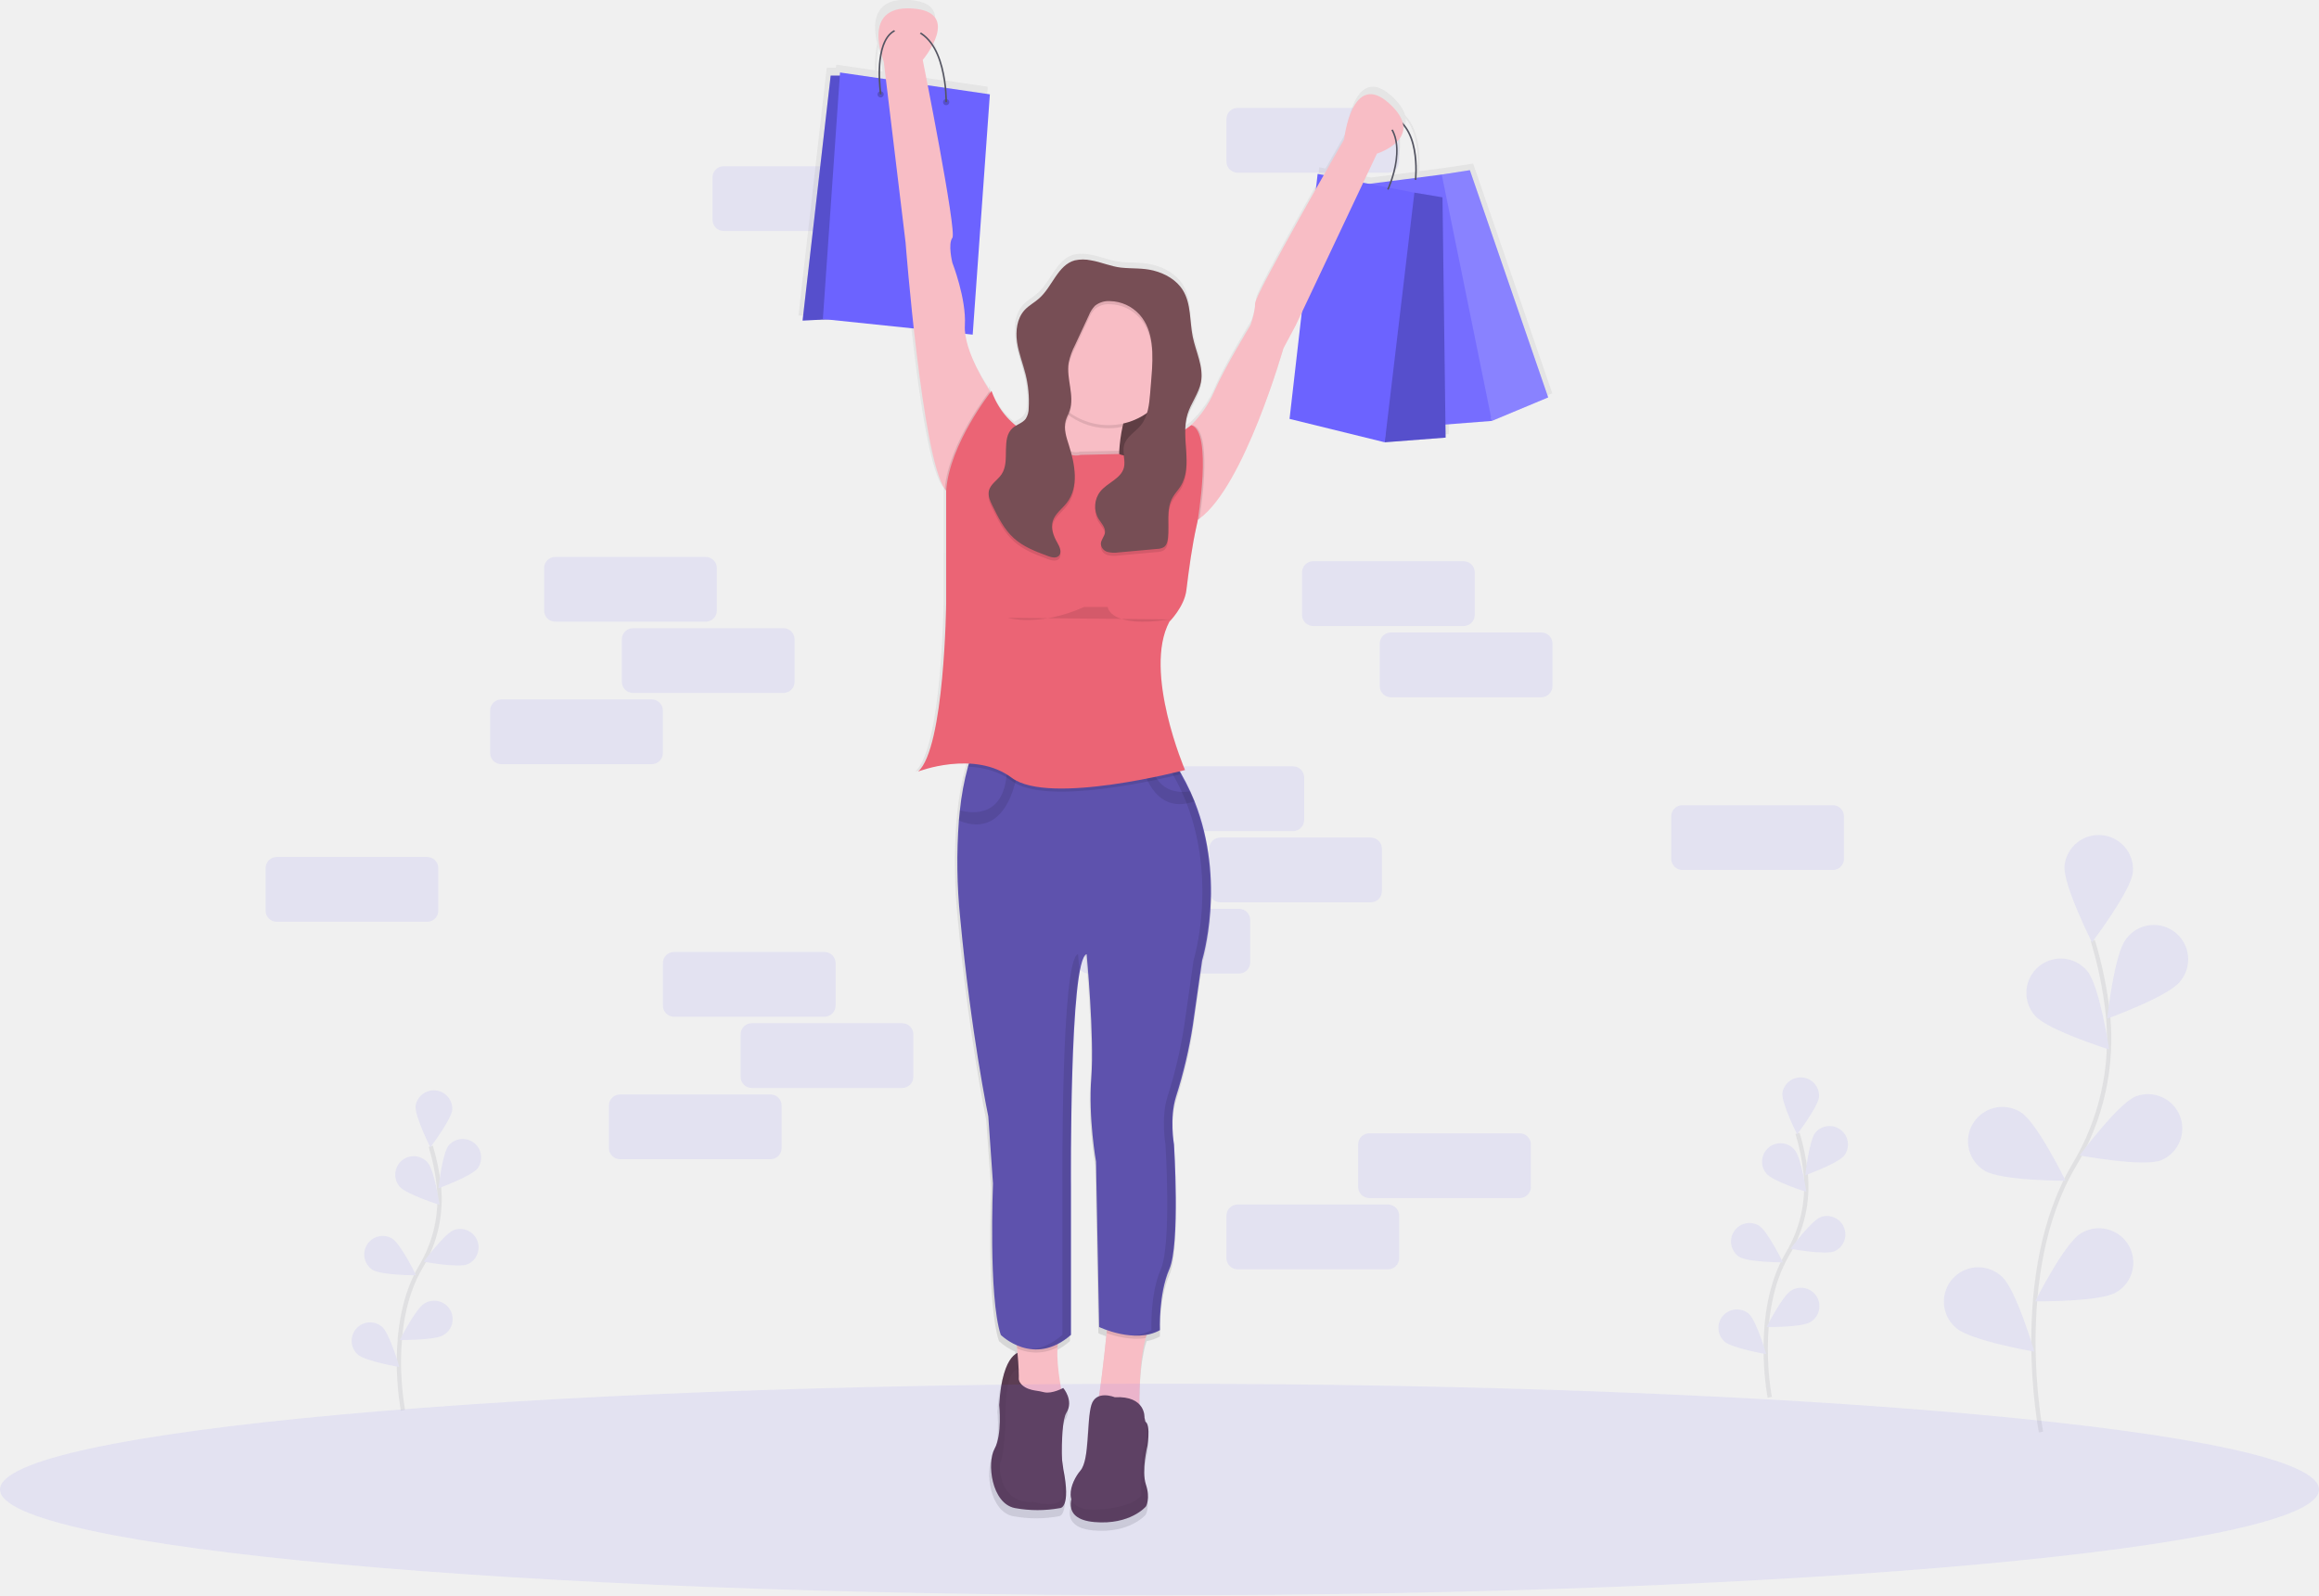
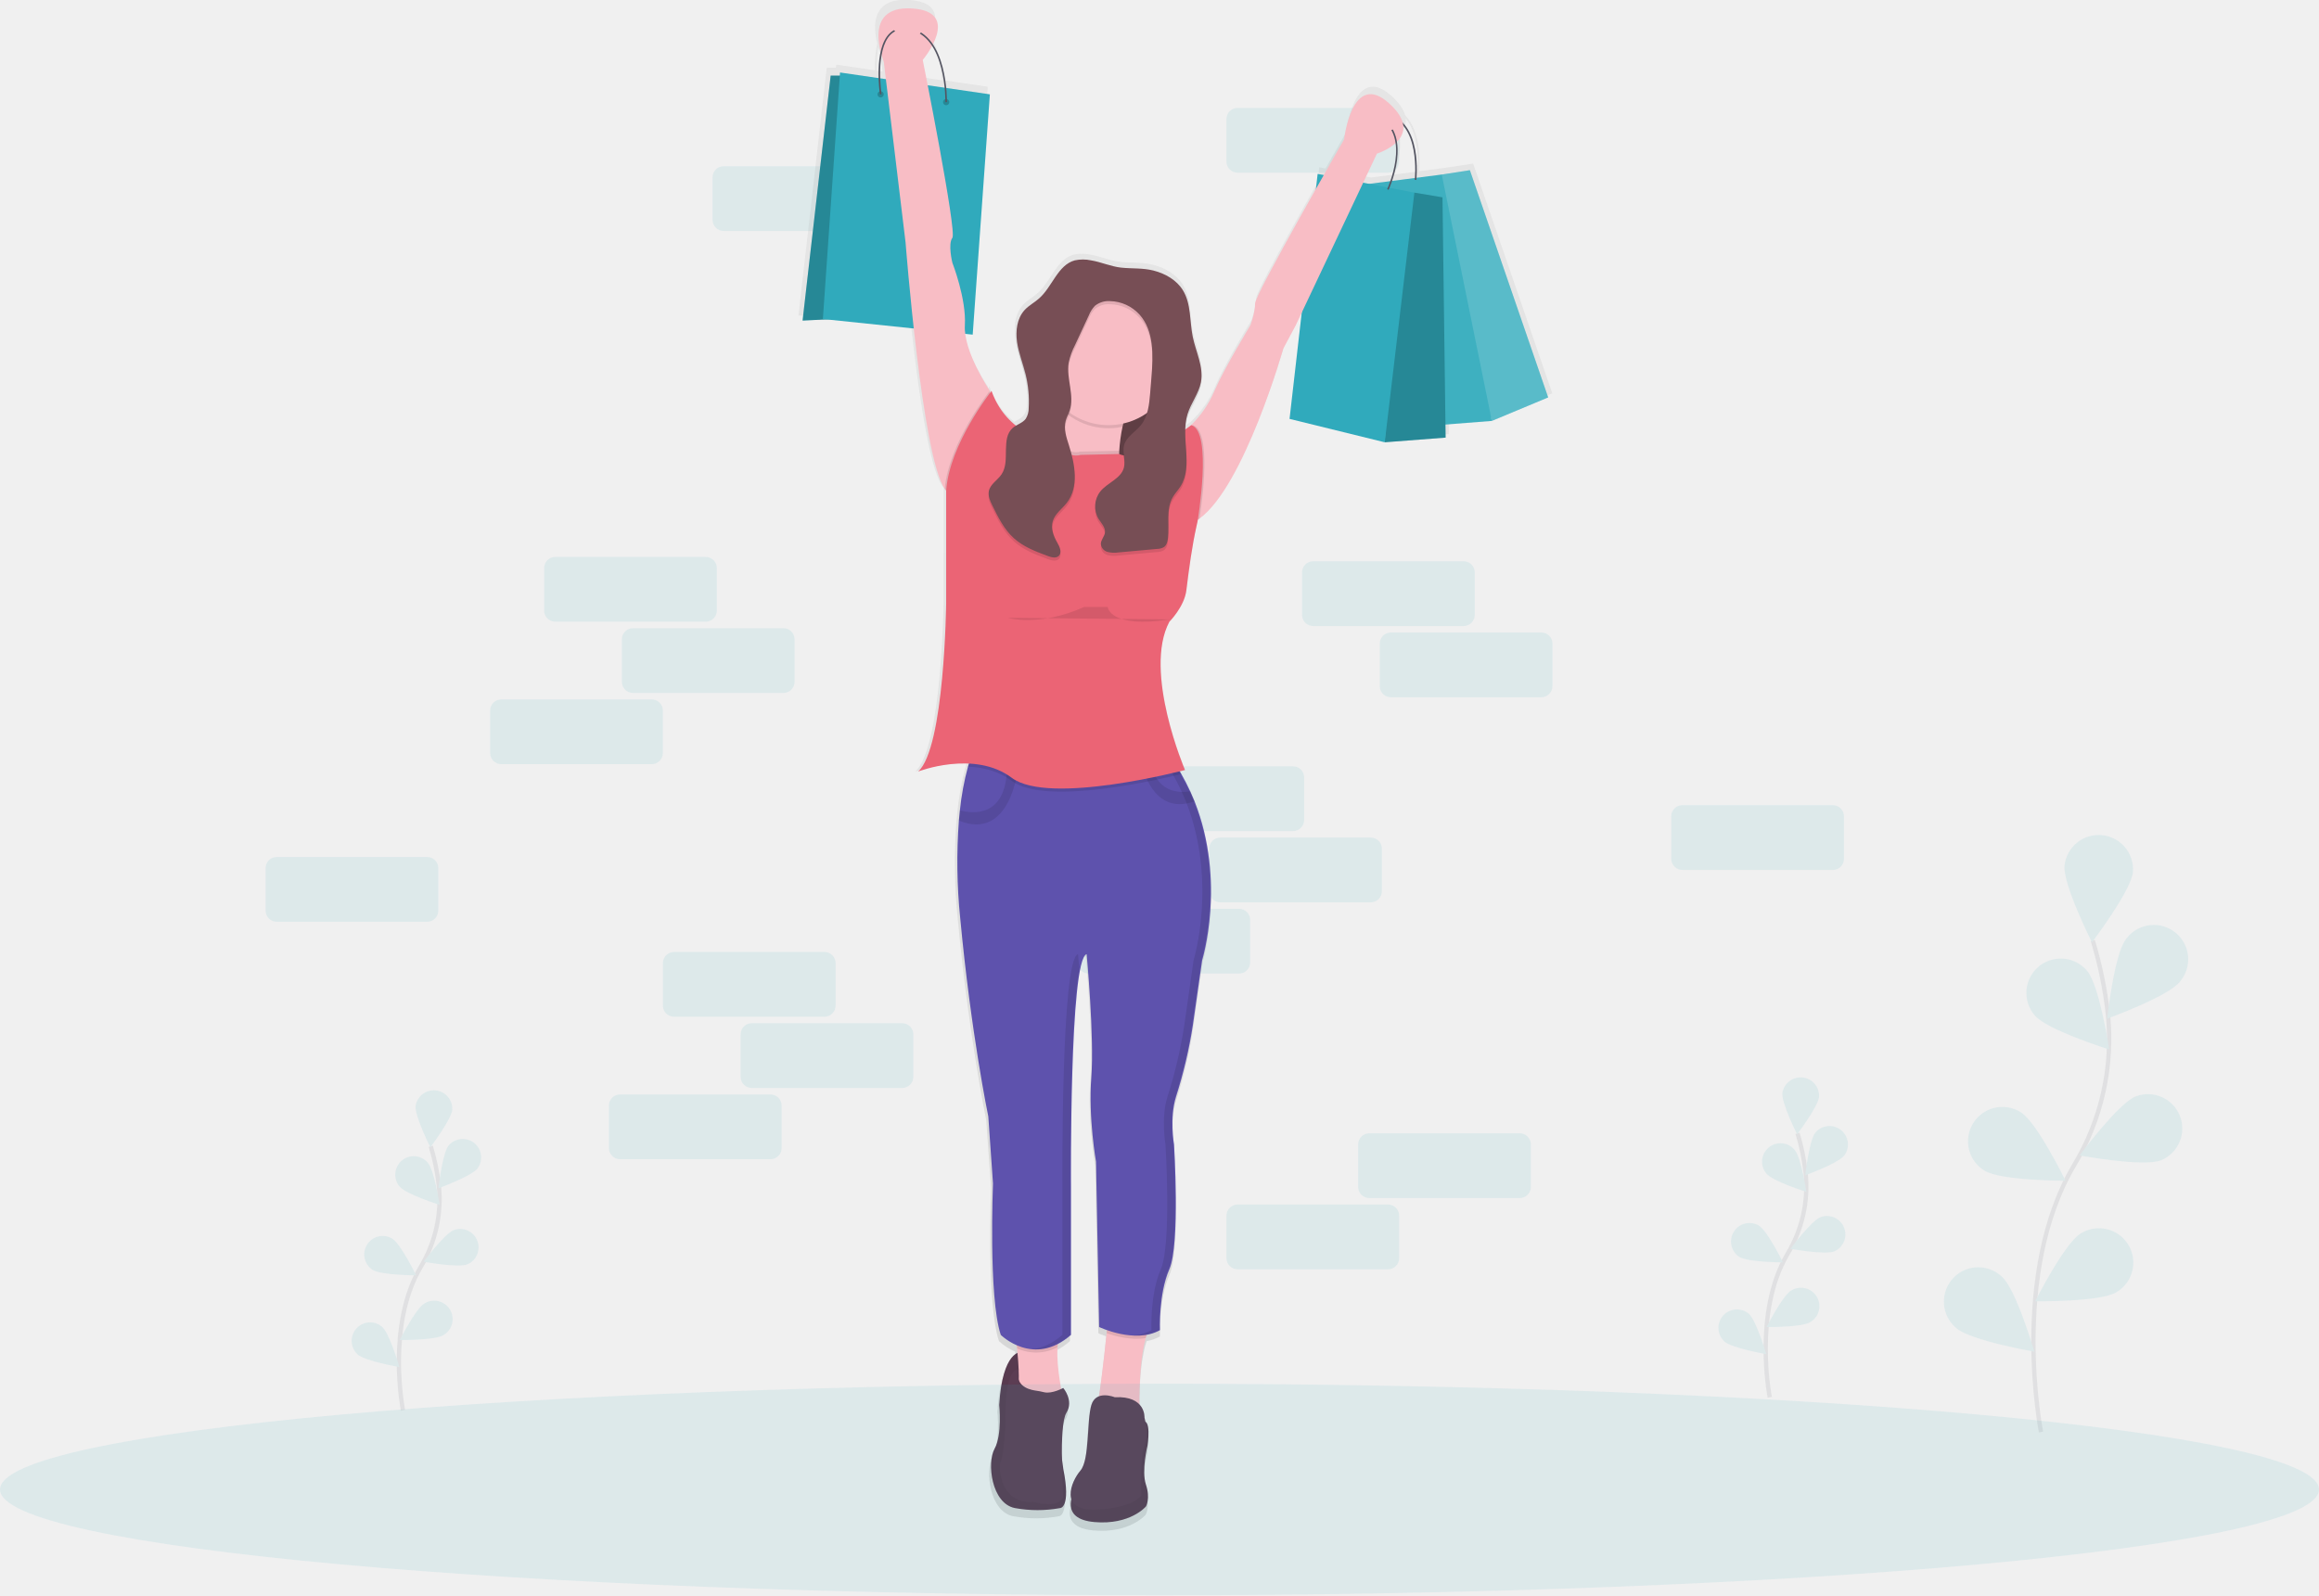
<svg xmlns="http://www.w3.org/2000/svg" id="c9533a1a-3341-4132-b58a-1916f0ec6876" data-name="Layer 1" width="1074" height="739" viewBox="0 0 1074 739">
  <defs>
    <linearGradient id="cf277671-cf0a-49c3-95f9-02fb51e7bec0" x1="607.35" y1="789.64" x2="607.35" y2="80.5" gradientUnits="userSpaceOnUse">
      <stop offset="0" stop-color="gray" stop-opacity="0.25" />
      <stop offset="0.54" stop-color="gray" stop-opacity="0.12" />
      <stop offset="1" stop-color="gray" stop-opacity="0.1" />
    </linearGradient>
  </defs>
-   <rect x="330" y="77" width="80" height="30" rx="5.17" ry="5.17" fill="#6c63ff" opacity="0.1" />
-   <rect x="568" y="50" width="80" height="30" rx="5.17" ry="5.17" fill="#6c63ff" opacity="0.1" />
-   <rect x="524" y="355" width="80" height="30" rx="5.17" ry="5.17" fill="#6c63ff" opacity="0.1" />
-   <rect x="560" y="388" width="80" height="30" rx="5.17" ry="5.17" fill="#6c63ff" opacity="0.1" />
-   <rect x="774" y="373" width="80" height="30" rx="5.17" ry="5.17" fill="#6c63ff" opacity="0.1" />
-   <rect x="123" y="397" width="80" height="30" rx="5.17" ry="5.17" fill="#6c63ff" opacity="0.1" />
-   <rect x="499" y="421" width="80" height="30" rx="5.17" ry="5.17" fill="#6c63ff" opacity="0.1" />
+   <rect x="330" y="77" width="80" height="30" rx="5.17" ry="5.17" fill="#30aabc" opacity="0.1" />
+   <rect x="568" y="50" width="80" height="30" rx="5.17" ry="5.17" fill="#30aabc" opacity="0.1" />
+   <rect x="524" y="355" width="80" height="30" rx="5.17" ry="5.17" fill="#30aabc" opacity="0.1" />
+   <rect x="560" y="388" width="80" height="30" rx="5.17" ry="5.17" fill="#30aabc" opacity="0.1" />
+   <rect x="774" y="373" width="80" height="30" rx="5.17" ry="5.17" fill="#30aabc" opacity="0.1" />
+   <rect x="123" y="397" width="80" height="30" rx="5.17" ry="5.17" fill="#30aabc" opacity="0.1" />
+   <rect x="499" y="421" width="80" height="30" rx="5.17" ry="5.17" fill="#30aabc" opacity="0.1" />
  <path d="M781.91,262.71,745.25,156.29l-13.18,2-11.8,1.51c.3-4,.82-18.36-6.5-25.89-.71-2.58-2.58-5.51-6.18-8.81-17.54-16.08-21.19,16.81-21.19,16.81s-4,6.94-9.51,16.64L674,158l-.82,7.16c-12.2,21.57-28.41,50.76-28.41,53.5,0,4.39-2.19,10.23-2.19,10.23s-12.42,20.46-16.81,30.7a49.09,49.09,0,0,1-11,16.08s-1.06.81-2.8,2a25,25,0,0,1,1-5.71c1.6-5.23,5.32-9.71,6.31-15.09a17.62,17.62,0,0,0,.26-3.91c.23-6.31-2.84-12.52-4.12-18.83-1.49-7.31-.69-15.36-4.59-21.71-3-4.85-8.32-7.87-13.85-9.26-5.08-1.27-10.08-.82-15.2-1.36-4.7-.5-9.19-2.58-13.89-3.35a17.93,17.93,0,0,0-7.62,0c-7.95,2.19-10.44,12.21-16.58,17.72-2.21,2-4.92,3.38-6.92,5.57-2.91,3.19-3.92,7.64-3.77,12a25.56,25.56,0,0,0,.26,4.37c.76,5.23,2.78,10.18,4,15.31a53,53,0,0,1,1.49,11.59c0,.88,0,1.76-.08,2.63a9.23,9.23,0,0,1-1.35,5c-1.11,1.53-2.94,2.27-4.57,3.25a35.45,35.45,0,0,1-11.52-16.34s-.27.34-.73,1v-1s-10-14.68-11.52-26.67l3.48.36,8-112.55-20.43-3c-.57-5.81-2.12-14.24-6.23-20.39,3.43-6.76,5.16-15.91-9.88-16.82-17.6-1.07-16.52,12.64-14.65,20.14a50.45,50.45,0,0,0-1,12.45l-18-2.62-.1,1.46h-4.28L432.79,226.73l11.16-.56,40.9,4.26c3.27,29.73,8.41,66.47,14.51,75.13a7.39,7.39,0,0,0,.67.83V359s-.73,68-13.16,78.93a65,65,0,0,1,23.78-3.73c-.14.45-.28.93-.42,1.44a127.58,127.58,0,0,0-3.79,20.48q-.26,2.29-.47,4.78a257.87,257.87,0,0,0,.63,45.73c5.12,54.08,13.16,92.82,13.16,92.82L522,630.89s-2.19,53.35,3.65,70.89a26.47,26.47,0,0,0,7.48,4.85c.05.5.11,1,.16,1.53s.13,1.35.2,2.05c-2.62,1.19-7.51,5.91-8.57,24.45,0,0,1.46,13.89-2.19,20.46s-1.46,25.58,9.5,27.77a58.57,58.57,0,0,0,21.19,0s5.12,0,1.46-18.27l-.64-4.68c-.08-9.05.3-18.74,2.1-21.63,3.65-5.85-1.46-11.69-1.46-11.69s-.36.2-.95.47c-.94-5.05-2.17-13.25-1.73-19.51,0-.53.09-1,.15-1.55a30.78,30.78,0,0,0,6.19-4.27V632.35s-.73-106.7,7.31-108.9c0,0,3.65,38.73,2.19,57.74s2.19,39.47,2.19,39.47l1.46,77.47s1.4.67,3.66,1.46l-.15,1.41c-.89,8.61-2.32,21.61-3.62,29.57a5.88,5.88,0,0,0-3.55,4.1c-2.19,7.31-.73,25.58-5.12,30.7-2.59,3-5.69,9.11-4.17,13.43-.95,3.79-.53,9.71,10.75,10.69,16.81,1.46,24.12-7.31,24.12-7.31s2.19-3.65,0-10.23.73-18.27.73-18.27,1.57-9.92-1-11.22c-.22-1.18-.42-1.93-.42-1.93a8.8,8.8,0,0,0-2.31-6.08c-.06-7.65.25-21.8,2.94-31.12.16-.53.32-1,.49-1.55a19.74,19.74,0,0,0,6.18-2.17s-.73-16.81,4.39-28.5,2.19-58.47,2.19-58.47-2.19-12.29.9-22.25a218.32,218.32,0,0,0,7.94-33.8l4.31-30.19s11.35-36.75-3.6-74.47c-.61-1.56-1.28-3.12-2-4.68-1.24-2.71-2.62-5.43-4.16-8.13-.24-.42-.5-.85-.75-1.27,1.57-.39,2.46-.62,2.46-.62s-19.73-46-7.31-69.43c0,0,7-7,8-14.69,1.24-10.17,2.59-20.33,4.81-30.33l.39-1.76s.06-.34.16-.95c.28-.18.55-.37.82-.57,21.06-15.38,39.22-79.6,39.22-79.6l5.85-11,2.78-5.88-5.7,49.73,44.58,11,28.5-2.19-.08-6.13,21.72-1.69Zm-282.6-145-7.92-1.16c-1.39-7.15-2.33-11.84-2.33-11.84a43.44,43.44,0,0,0,4.39-6.57C497.28,104,498.75,112,499.31,117.67Zm-29.58-15.35c.55,1.88,1.05,3.09,1.05,3.09l1,8.25-2.7-.39A54.19,54.19,0,0,1,469.74,102.32Zm249.8,57.61-10.72,1.38c1.51-4.44,3.38-11.72,2.29-18.31a9.19,9.19,0,0,0,2.94-7.65C720.41,143,719.81,156.44,719.53,159.94Zm-17.8-11.41a26.56,26.56,0,0,0,8.73-4.91c.92,6.47-1,13.58-2.46,17.8l-10,1.28-2.76-.53Z" transform="translate(-63 -80.5)" fill="url(#cf277671-cf0a-49c3-95f9-02fb51e7bec0)" />
-   <polygon points="717 184.1 690.91 194.99 660.6 89.3 667.71 80.86 680.74 78.84 717 184.1" fill="#6c63ff" />
+   <polygon points="717 184.1 690.91 194.99 660.6 89.3 667.71 80.86 680.74 78.84 717 184.1" fill="#30aabc" />
  <polygon points="717 184.1 690.91 194.99 660.6 89.3 667.71 80.86 680.74 78.84 717 184.1" fill="#fff" opacity="0.2" />
-   <polygon points="667.71 80.86 622.43 86.67 645.64 198.51 690.91 194.99 667.71 80.86" fill="#6c63ff" />
+   <polygon points="667.71 80.86 622.43 86.67 645.64 198.51 690.91 194.99 667.71 80.86" fill="#30aabc" />
  <polygon points="667.71 80.86 622.43 86.67 645.64 198.51 690.91 194.99 667.71 80.86" fill="#fff" opacity="0.07" />
  <path d="M718.94,163.88l-.72-.09c0-.27,3-26.67-13.57-30l.14-.71C722.07,136.55,719,163.61,718.94,163.88Z" transform="translate(-63 -80.5)" fill="#535461" />
  <rect x="488.44" y="160.44" width="49.88" height="73.01" fill="#774e55" />
  <rect x="488.44" y="160.44" width="49.88" height="73.01" opacity="0.2" />
-   <polygon points="669.51 202.72 641.32 204.89 645.66 95.02 655.05 89.24 668.06 91.41 669.51 202.72" fill="#6c63ff" />
+   <polygon points="669.51 202.72 641.32 204.89 645.66 95.02 655.05 89.24 668.06 91.41 669.51 202.72" fill="#30aabc" />
  <polygon points="669.51 202.72 641.32 204.89 645.66 95.02 655.05 89.24 668.06 91.41 669.51 202.72" opacity="0.2" />
-   <polygon points="655.05 89.24 610.24 80.56 597.23 194.05 641.32 204.89 655.05 89.24" fill="#6c63ff" />
-   <polygon points="391.22 35.03 384.71 35.03 371.7 148.51 400.61 147.07 391.22 35.03" fill="#6c63ff" />
+   <polygon points="655.05 89.24 610.24 80.56 597.23 194.05 641.32 204.89 655.05 89.24" fill="#30aabc" />
+   <polygon points="391.22 35.03 384.71 35.03 371.7 148.51 400.61 147.07 391.22 35.03" fill="#30aabc" />
  <polygon points="391.22 35.03 384.71 35.03 371.7 148.51 400.61 147.07 391.22 35.03" opacity="0.2" />
-   <polygon points="389.05 33.58 381.1 147.79 450.49 155.02 458.44 43.7 389.05 33.58" fill="#6c63ff" />
+   <polygon points="389.05 33.58 381.1 147.79 450.49 155.02 458.44 43.7 389.05 33.58" fill="#30aabc" />
  <path d="M535.9,706.81s-8.67-.72-10.12,24.58c0,0,1.45,13.73-2.17,20.24s-1.45,25.3,9.4,27.47a57.93,57.93,0,0,0,21,0s5.06,0,1.45-18.07l-7.23-52.77Z" transform="translate(-63 -80.5)" fill="#5c3d53" />
  <path d="M535.9,706.81s-8.67-.72-10.12,24.58c0,0,1.45,13.73-2.17,20.24s-1.45,25.3,9.4,27.47a57.93,57.93,0,0,0,21,0s5.06,0,1.45-18.07l-7.23-52.77Z" transform="translate(-63 -80.5)" opacity="0.05" />
  <path d="M581.35,289.4c-.62,10.76,1.53,17,1.53,17l-18.79,5.06s-31.08,4.34-18.79-8c4.25-4.25,6.34-11.54,7.25-19.24a106.62,106.62,0,0,0,.53-15.84,141.2,141.2,0,0,0-1.28-14.8s45.54-15.9,35.42,10.12a92.54,92.54,0,0,0-4.35,14.5A76.45,76.45,0,0,0,581.35,289.4Z" transform="translate(-63 -80.5)" fill="#f8bdc5" />
  <path d="M587.22,263.71a92.54,92.54,0,0,0-4.35,14.5,31.14,31.14,0,0,1-29.79-9.82,141.2,141.2,0,0,0-1.28-14.8S597.34,237.69,587.22,263.71Z" transform="translate(-63 -80.5)" opacity="0.1" />
  <circle cx="513.38" cy="165.86" r="31.08" fill="#f8bdc5" />
  <path d="M521.44,261.54v9.4l-15.9,41.2-4.34-4.34a7.3,7.3,0,0,1-.66-.82c-10.5-14.92-18.14-114.11-18.14-114.11L472.29,109s-10.84-26,13-24.58,5.06,23.85,5.06,23.85,15.9,79.51,13.73,82.4,0,11.57,0,11.57,6.51,16.63,5.78,28.91S521.44,261.54,521.44,261.54Z" transform="translate(-63 -80.5)" fill="#f8bdc5" />
  <path d="M700.7,151.67l-37.59,79.51L657.33,242s-18,63.52-38.79,78.73a19,19,0,0,1-3.86,2.23l-4.34-34.7,4-10.08.3-.77a48.55,48.55,0,0,0,10.84-15.9c4.34-10.12,16.63-30.36,16.63-30.36s2.17-5.78,2.17-10.12,41.2-75.9,41.2-75.9,3.61-32.53,21-16.63S700.7,151.67,700.7,151.67Z" transform="translate(-63 -80.5)" fill="#f8bdc5" />
  <path d="M555.41,728.49s-24.58,10.12-21.69.72c1.76-5.7,1.11-16.47.33-24-.5-4.91-1.06-8.49-1.06-8.49l21,2.17a17,17,0,0,0-1.21,5.75C552.09,714.23,555.41,728.49,555.41,728.49Z" transform="translate(-63 -80.5)" fill="#f8bdc5" />
  <path d="M593.63,700.37c-3.79,13.16-2.8,36.08-2.8,36.08s-22.41,2.89-20.24-2.89c1.51-4,3.72-23.82,4.92-35.47.53-5.09.86-8.62.86-8.62l20.24,4.34A20.22,20.22,0,0,0,593.63,700.37Z" transform="translate(-63 -80.5)" fill="#f8bdc5" />
  <path d="M533,696.69l21,2.17a17,17,0,0,0-1.21,5.75,21.43,21.43,0,0,1-18.7.57C533.56,700.26,533,696.69,533,696.69Z" transform="translate(-63 -80.5)" opacity="0.1" />
  <path d="M596.62,693.8a20.22,20.22,0,0,0-3,6.57c-6.83,1.1-14-.83-18.11-2.28.53-5.09.86-8.62.86-8.62Z" transform="translate(-63 -80.5)" opacity="0.1" />
  <path d="M619.75,525.37l-4.26,29.86a215.92,215.92,0,0,1-7.86,33.43c-3.06,9.85-.89,22-.89,22s2.89,46.26-2.17,57.83-4.34,28.19-4.34,28.19c-11.57,6.51-28.19-1.45-28.19-1.45l-1.45-76.62s-3.61-20.24-2.17-39-2.17-57.1-2.17-57.1c-8,2.17-7.23,107.7-7.23,107.7v68.67c-17.35,15.18-32.53,0-32.53,0-5.78-17.35-3.61-70.12-3.61-70.12l-2.17-31.08s-8-38.31-13-91.8a255,255,0,0,1-.62-45.23q.21-2.46.46-4.73a126.18,126.18,0,0,1,3.74-20.25,45.58,45.58,0,0,1,2.2-6.41l77.67,3.61,4.58.21,11,.51c1.2,1.81,2.33,3.65,3.38,5.49,1.52,2.67,2.89,5.36,4.11,8,.7,1.54,1.36,3.09,2,4.63C631,489,619.75,525.37,619.75,525.37Z" transform="translate(-63 -80.5)" fill="#5e52ad" />
  <path d="M534.45,436.47s-3.4,34-27.37,24.16q.21-2.46.46-4.73c5.64,1.53,21.25,3.64,21.84-19.44Z" transform="translate(-63 -80.5)" opacity="0.1" />
  <path d="M616.19,451.72c-16.6,5.93-22.86-9.86-25-18.87l4.58.21c2.49,14.17,12.43,15,18.48,14C614.93,448.64,615.58,450.19,616.19,451.72Z" transform="translate(-63 -80.5)" opacity="0.1" />
  <path d="M542.34,724.65c-3.69-.58-9.33-2.61-7.56-9.7,0,0-6.83-2.36-6.11,25.83,0,0-.72,13.73-2.17,16.63s0,20.24,15.18,18.79c0,0,10.84,3.61,13.73-2.17,0,0-2.17-33.25,1.45-39s-1.45-11.57-1.45-11.57-5.12,2.84-8.8,2C545.21,725.07,543.77,724.88,542.34,724.65Z" transform="translate(-63 -80.5)" fill="#5c3d53" />
  <path d="M560.47,771.86s-7.23,12.29,9.4,13.73,23.85-7.23,23.85-7.23,2.17-3.61,0-10.12.72-18.07.72-18.07,2.17-13.73-2.89-10.84S560.47,771.86,560.47,771.86Z" transform="translate(-63 -80.5)" fill="#5c3d53" />
  <path d="M560.47,771.86s-7.23,12.29,9.4,13.73,23.85-7.23,23.85-7.23,2.17-3.61,0-10.12.72-18.07.72-18.07,2.17-13.73-2.89-10.84S560.47,771.86,560.47,771.86Z" transform="translate(-63 -80.5)" opacity="0.05" />
  <path d="M579.27,727.77s-8.67-3.61-10.84,3.61-.72,25.3-5.06,30.36-10.12,18.79,7.23,18.07,21-6.51,21-6.51-.72-18.07,1.45-23.13,0-13,0-13S593.72,727,579.27,727.77Z" transform="translate(-63 -80.5)" fill="#5c3d53" />
  <circle cx="407.84" cy="43.7" r="1.45" opacity="0.2" />
  <circle cx="438.2" cy="47.31" r="1.45" opacity="0.2" />
  <path d="M501.56,127.82l-.72,0c0-.31.51-30.8-17-33.61-3.45-.55-6.27.23-8.38,2.32-7.23,7.17-4.24,27.42-4.21,27.62l-.71.11c-.13-.85-3.07-20.82,4.42-28.24,2.28-2.27,5.32-3.12,9-2.53C502.08,96.39,501.57,127.51,501.56,127.82Z" transform="translate(-63 -80.5)" fill="#535461" />
  <path d="M706.09,168.45l-.65-.31c.11-.24,11.25-24.37-3.47-32.78l.36-.63C717.62,143.47,706.21,168.2,706.09,168.45Z" transform="translate(-63 -80.5)" fill="#535461" />
  <path d="M582.88,306.36l-18.79,5.06s-31.08,4.34-18.79-8c4.25-4.25,6.34-11.54,7.25-19.24,4.91,7.7,10.82,5.51,10.82,5.51l17.92-.35.07,0C580.73,300.16,582.88,306.36,582.88,306.36Z" transform="translate(-63 -80.5)" opacity="0.1" />
  <path d="M618.55,320.75a19,19,0,0,1-3.86,2.23l-4.34-34.7,4-10.08,1-.77C624.38,280,619.72,313.24,618.55,320.75Z" transform="translate(-63 -80.5)" opacity="0.1" />
  <path d="M521.44,261.54v9.4l-15.9,41.2-4.34-4.34a7.3,7.3,0,0,1-.66-.82C502.42,285.5,521.44,261.54,521.44,261.54Z" transform="translate(-63 -80.5)" opacity="0.1" />
  <path d="M610.11,439.06c-10.11,2.53-62.89,14.93-78.55,3.19-6.18-4.63-13.46-6.33-20.27-6.6a45.58,45.58,0,0,1,2.2-6.41l77.67,3.61,4.58.21,11,.51C607.94,435.39,609.06,437.22,610.11,439.06Z" transform="translate(-63 -80.5)" opacity="0.1" />
  <path d="M474.1,90.59s10.84,18.07,18.07,0" transform="translate(-63 -80.5)" fill="#f8bdc5" />
  <path d="M697.09,127.81s-4.34,21.69,13,11.57" transform="translate(-63 -80.5)" fill="#f8bdc5" />
  <g opacity="0.1">
    <path d="M562.89,529.64c-.35-4.4-.61-7.15-.61-7.15-8,2.17-7.23,107.7-7.23,107.7v68.67c-5.08,4.44-10,6.28-14.35,6.67,5.22.46,11.44-1,18-6.67V630.19S558.14,553.72,562.89,529.64Z" transform="translate(-63 -80.5)" />
    <path d="M615.83,451.72c-.61-1.54-1.26-3.09-2-4.63-1.22-2.68-2.59-5.37-4.11-8-1-1.84-2.18-3.67-3.38-5.49l-11-.51-4.58-.21-77.67-3.61-.07.16,74.13,3.45,4.58.21,11,.51c1.2,1.81,2.33,3.65,3.38,5.49,1.52,2.67,2.89,5.36,4.11,8,.7,1.54,1.36,3.09,2,4.63,14.78,37.3,3.56,73.65,3.56,73.65l-4.26,29.86a215.92,215.92,0,0,1-7.86,33.43c-3.06,9.85-.89,22-.89,22s2.89,46.26-2.17,57.83-4.34,28.19-4.34,28.19a21,21,0,0,1-9.06,2.5,23,23,0,0,0,12.67-2.5s-.72-16.63,4.34-28.19,2.17-57.83,2.17-57.83-2.17-12.16.89-22a215.92,215.92,0,0,0,7.86-33.43l4.26-29.86S630.61,489,615.83,451.72Z" transform="translate(-63 -80.5)" />
  </g>
  <path d="M581.29,290.82c10,4.71,33.4-13.38,33.4-13.38,10.12,2.89,2.89,44.82,2.89,44.82l-.39,1.74c-2.2,9.89-3.53,19.94-4.76,30-.93,7.59-7.86,14.53-7.86,14.53-12.29,23.13,7.23,68.67,7.23,68.67s-62.89,16.63-80.23,3.61-43.37-2.89-43.37-2.89c12.29-10.84,13-78.07,13-78.07v-52c1.45-21.69,21-46.26,21-46.26,8,22.41,30.23,23.89,30.23,23.89,4.93,8,11,5.75,11,5.75Z" transform="translate(-63 -80.5)" fill="#eb6475" />
  <path d="M568.29,202.56a17.73,17.73,0,0,0-7.53,0c-7.86,2.17-10.33,12.08-16.4,17.52-2.18,2-4.87,3.34-6.85,5.51-3.52,3.86-4.23,9.58-3.48,14.75s2.75,10.07,4,15.14A52.39,52.39,0,0,1,539.42,271a9.13,9.13,0,0,1-1.34,4.91c-1.45,2-4.12,2.63-6,4.23-5.74,4.94-1,15.19-5.21,21.5-1.81,2.73-5.2,4.53-5.89,7.73-.49,2.27.55,4.56,1.57,6.65,2.68,5.5,5.46,11.15,10,15.25s10.15,6.16,15.73,8.25c1.69.63,3.81,1.18,5.1-.07,1.59-1.56.39-4.2-.71-6.13-1.74-3-3.1-6.62-2.08-10s4.29-5.62,6.49-8.44c5.67-7.3,3.81-17.78,1-26.58-1.19-3.71-2.53-7.66-1.52-11.43.43-1.62,1.28-3.09,1.82-4.68,2.4-7.08-1.63-14.85-.45-22.23a31.93,31.93,0,0,1,3-8.27l6.35-13.65a13.49,13.49,0,0,1,2.81-4.42,10,10,0,0,1,7-2.18,19,19,0,0,1,13.63,6.21c6.8,7.56,6.37,19,5.55,29.08l-.59,7.28c-.43,5.24-1,10.83-4.3,14.91-2.57,3.16-6.72,5.31-7.78,9.25-.92,3.39.81,7.07-.1,10.46-1.36,5.07-7.62,6.9-10.93,11a11.25,11.25,0,0,0-.82,12.65c1.26,2,3.27,4,3,6.35-.23,1.89-1.93,3.42-1.92,5.32a4.23,4.23,0,0,0,3.07,3.67,12.4,12.4,0,0,0,5.07.24l17.93-1.62a6.31,6.31,0,0,0,3.19-.88c1.25-.9,1.66-2.56,1.83-4.09.72-6.38-1-13.35,2.19-18.93,1-1.79,2.47-3.28,3.58-5,6.12-9.6-.05-22.62,3.28-33.51,1.58-5.17,5.26-9.61,6.24-14.92,1.3-7.08-2.39-14-3.82-21-1.47-7.23-.68-15.19-4.54-21.48-2.95-4.8-8.23-7.79-13.69-9.16-5-1.26-10-.81-15-1.35C577.38,205.37,572.94,203.31,568.29,202.56Z" transform="translate(-63 -80.5)" opacity="0.1" />
  <path d="M568.29,201.11a17.73,17.73,0,0,0-7.53,0c-7.86,2.17-10.33,12.08-16.4,17.52-2.18,2-4.87,3.34-6.85,5.51-3.52,3.86-4.23,9.58-3.48,14.75s2.75,10.07,4,15.14a52.39,52.39,0,0,1,1.39,15.52,9.13,9.13,0,0,1-1.34,4.91c-1.45,2-4.12,2.63-6,4.23-5.74,4.94-1,15.19-5.21,21.5-1.81,2.73-5.2,4.53-5.89,7.73-.49,2.27.55,4.56,1.57,6.65,2.68,5.5,5.46,11.15,10,15.25s10.15,6.16,15.73,8.25c1.69.63,3.81,1.18,5.1-.07,1.59-1.56.39-4.2-.71-6.13-1.74-3-3.1-6.62-2.08-10s4.29-5.62,6.49-8.44c5.67-7.3,3.81-17.78,1-26.58-1.19-3.71-2.53-7.66-1.52-11.43.43-1.62,1.28-3.09,1.82-4.68,2.4-7.08-1.63-14.85-.45-22.23a31.93,31.93,0,0,1,3-8.27l6.35-13.65a13.49,13.49,0,0,1,2.81-4.42,10,10,0,0,1,7-2.18,19,19,0,0,1,13.63,6.21c6.8,7.56,6.37,19,5.55,29.08l-.59,7.28c-.43,5.24-1,10.83-4.3,14.91-2.57,3.16-6.72,5.31-7.78,9.25-.92,3.39.81,7.07-.1,10.46-1.36,5.07-7.62,6.9-10.93,11a11.25,11.25,0,0,0-.82,12.65c1.26,2,3.27,4,3,6.35-.23,1.89-1.93,3.42-1.92,5.32a4.23,4.23,0,0,0,3.07,3.67,12.4,12.4,0,0,0,5.07.24l17.93-1.62a6.31,6.31,0,0,0,3.19-.88c1.25-.9,1.66-2.56,1.83-4.09.72-6.38-1-13.35,2.19-18.93,1-1.79,2.47-3.28,3.58-5,6.12-9.6-.05-22.62,3.28-33.51,1.58-5.17,5.26-9.61,6.24-14.92,1.3-7.08-2.39-14-3.82-21-1.47-7.23-.68-15.19-4.54-21.48-2.95-4.8-8.23-7.79-13.69-9.16-5-1.26-10-.81-15-1.35C577.38,203.93,572.94,201.87,568.29,201.11Z" transform="translate(-63 -80.5)" fill="#774e55" />
  <path d="M529.75,366.71s14.46,4.34,35.42-5.06H576s.72,10.12,28.91,5.78" transform="translate(-63 -80.5)" opacity="0.1" />
-   <ellipse cx="537" cy="690" rx="537" ry="49" fill="#6c63ff" opacity="0.1" />
-   <rect x="252" y="258" width="80" height="30" rx="5.17" ry="5.17" fill="#6c63ff" opacity="0.1" />
-   <rect x="288" y="291" width="80" height="30" rx="5.17" ry="5.17" fill="#6c63ff" opacity="0.1" />
-   <rect x="603" y="260" width="80" height="30" rx="5.17" ry="5.17" fill="#6c63ff" opacity="0.1" />
-   <rect x="639" y="293" width="80" height="30" rx="5.17" ry="5.17" fill="#6c63ff" opacity="0.1" />
-   <rect x="227" y="324" width="80" height="30" rx="5.17" ry="5.17" fill="#6c63ff" opacity="0.1" />
-   <rect x="307" y="441" width="80" height="30" rx="5.17" ry="5.17" fill="#6c63ff" opacity="0.1" />
-   <rect x="343" y="474" width="80" height="30" rx="5.17" ry="5.17" fill="#6c63ff" opacity="0.1" />
-   <rect x="282" y="507" width="80" height="30" rx="5.17" ry="5.17" fill="#6c63ff" opacity="0.1" />
-   <rect x="629" y="525" width="80" height="30" rx="5.17" ry="5.17" fill="#6c63ff" opacity="0.1" />
-   <rect x="568" y="558" width="80" height="30" rx="5.17" ry="5.17" fill="#6c63ff" opacity="0.1" />
+   <ellipse cx="537" cy="690" rx="537" ry="49" fill="#30aabc" opacity="0.1" />
+   <rect x="252" y="258" width="80" height="30" rx="5.17" ry="5.17" fill="#30aabc" opacity="0.1" />
+   <rect x="288" y="291" width="80" height="30" rx="5.17" ry="5.17" fill="#30aabc" opacity="0.1" />
+   <rect x="603" y="260" width="80" height="30" rx="5.17" ry="5.17" fill="#30aabc" opacity="0.1" />
+   <rect x="639" y="293" width="80" height="30" rx="5.17" ry="5.17" fill="#30aabc" opacity="0.1" />
+   <rect x="227" y="324" width="80" height="30" rx="5.17" ry="5.17" fill="#30aabc" opacity="0.1" />
+   <rect x="307" y="441" width="80" height="30" rx="5.17" ry="5.17" fill="#30aabc" opacity="0.1" />
+   <rect x="343" y="474" width="80" height="30" rx="5.17" ry="5.17" fill="#30aabc" opacity="0.1" />
+   <rect x="282" y="507" width="80" height="30" rx="5.17" ry="5.17" fill="#30aabc" opacity="0.1" />
+   <rect x="629" y="525" width="80" height="30" rx="5.17" ry="5.17" fill="#30aabc" opacity="0.1" />
+   <rect x="568" y="558" width="80" height="30" rx="5.17" ry="5.17" fill="#30aabc" opacity="0.1" />
  <g opacity="0.1">
    <path d="M1008.26,743.89s-14.48-73.36,15.34-123.64a113.3,113.3,0,0,0,15.63-69.94,190.55,190.55,0,0,0-7-34.14" transform="translate(-63 -80.5)" fill="none" stroke="#535461" stroke-miterlimit="10" stroke-width="2" />
-     <path d="M1050.85,484.37c-.8,8.75-19,32.68-19,32.68s-13.52-26.84-12.71-35.6a15.92,15.92,0,0,1,31.7,2.91Z" transform="translate(-63 -80.5)" fill="#6c63ff" />
-     <path d="M1072.6,535.27c-5.43,6.91-33.7,17.12-33.7,17.12s3.24-29.88,8.67-36.79a15.92,15.92,0,1,1,25,19.67Z" transform="translate(-63 -80.5)" fill="#6c63ff" />
-     <path d="M1063.84,618c-8.18,3.22-37.73-2.24-37.73-2.24s17.88-24.16,26.06-27.38A15.92,15.92,0,0,1,1063.84,618Z" transform="translate(-63 -80.5)" fill="#6c63ff" />
-     <path d="M1043.11,679.15c-7.52,4.56-37.57,4.17-37.57,4.17s13.54-26.83,21.06-31.39a15.92,15.92,0,1,1,16.51,27.22Z" transform="translate(-63 -80.5)" fill="#6c63ff" />
-     <path d="M1005.46,551c5.72,6.68,34.39,15.68,34.39,15.68s-4.5-29.72-10.21-36.39A15.92,15.92,0,1,0,1005.46,551Z" transform="translate(-63 -80.5)" fill="#6c63ff" />
-     <path d="M982.12,622.82c7.45,4.66,37.51,4.67,37.51,4.67s-13.18-27-20.64-31.67a15.92,15.92,0,1,0-16.87,27Z" transform="translate(-63 -80.5)" fill="#6c63ff" />
-     <path d="M969,695.71c6.56,5.85,36.18,10.95,36.18,10.95s-8.43-28.85-15-34.7A15.92,15.92,0,1,0,969,695.71Z" transform="translate(-63 -80.5)" fill="#6c63ff" />
+     <path d="M1050.85,484.37c-.8,8.75-19,32.68-19,32.68s-13.52-26.84-12.71-35.6a15.92,15.92,0,0,1,31.7,2.91Z" transform="translate(-63 -80.5)" fill="#30aabc" />
+     <path d="M1072.6,535.27c-5.43,6.91-33.7,17.12-33.7,17.12s3.24-29.88,8.67-36.79a15.92,15.92,0,1,1,25,19.67Z" transform="translate(-63 -80.5)" fill="#30aabc" />
+     <path d="M1063.84,618c-8.18,3.22-37.73-2.24-37.73-2.24s17.88-24.16,26.06-27.38A15.92,15.92,0,0,1,1063.84,618Z" transform="translate(-63 -80.5)" fill="#30aabc" />
+     <path d="M1043.11,679.15c-7.52,4.56-37.57,4.17-37.57,4.17s13.54-26.83,21.06-31.39a15.92,15.92,0,1,1,16.51,27.22Z" transform="translate(-63 -80.5)" fill="#30aabc" />
+     <path d="M1005.46,551c5.72,6.68,34.39,15.68,34.39,15.68s-4.5-29.72-10.21-36.39A15.92,15.92,0,1,0,1005.46,551Z" transform="translate(-63 -80.5)" fill="#30aabc" />
+     <path d="M982.12,622.82c7.45,4.66,37.51,4.67,37.51,4.67s-13.18-27-20.64-31.67a15.92,15.92,0,1,0-16.87,27Z" transform="translate(-63 -80.5)" fill="#30aabc" />
+     <path d="M969,695.71c6.56,5.85,36.18,10.95,36.18,10.95s-8.43-28.85-15-34.7A15.92,15.92,0,1,0,969,695.71Z" transform="translate(-63 -80.5)" fill="#30aabc" />
  </g>
  <g opacity="0.1">
    <path d="M882.63,727.79s-7.77-39.39,8.23-66.39a60.84,60.84,0,0,0,8.39-37.56,102.32,102.32,0,0,0-3.74-18.33" transform="translate(-63 -80.5)" fill="none" stroke="#535461" stroke-miterlimit="10" stroke-width="2" />
-     <path d="M905.5,588.43c-.43,4.7-10.2,17.55-10.2,17.55s-7.26-14.41-6.83-19.11a8.55,8.55,0,0,1,17,1.56Z" transform="translate(-63 -80.5)" fill="#6c63ff" />
-     <path d="M917.17,615.76c-2.92,3.71-18.1,9.19-18.1,9.19s1.74-16,4.66-19.75a8.55,8.55,0,0,1,13.44,10.56Z" transform="translate(-63 -80.5)" fill="#6c63ff" />
-     <path d="M912.47,660.2c-4.39,1.73-20.26-1.2-20.26-1.2s9.6-13,14-14.7a8.55,8.55,0,0,1,6.27,15.9Z" transform="translate(-63 -80.5)" fill="#6c63ff" />
-     <path d="M901.34,693c-4,2.45-20.17,2.24-20.17,2.24s7.27-14.41,11.31-16.86A8.55,8.55,0,1,1,901.34,693Z" transform="translate(-63 -80.5)" fill="#6c63ff" />
-     <path d="M881.12,624.22c3.07,3.59,18.47,8.42,18.47,8.42s-2.41-16-5.48-19.54a8.55,8.55,0,0,0-13,11.12Z" transform="translate(-63 -80.5)" fill="#6c63ff" />
-     <path d="M868.59,662.77c4,2.5,20.14,2.51,20.14,2.51s-7.08-14.5-11.08-17a8.55,8.55,0,0,0-9.06,14.5Z" transform="translate(-63 -80.5)" fill="#6c63ff" />
-     <path d="M861.56,701.91c3.52,3.14,19.43,5.88,19.43,5.88s-4.52-15.49-8-18.63a8.55,8.55,0,0,0-11.38,12.76Z" transform="translate(-63 -80.5)" fill="#6c63ff" />
+     <path d="M905.5,588.43c-.43,4.7-10.2,17.55-10.2,17.55s-7.26-14.41-6.83-19.11a8.55,8.55,0,0,1,17,1.56Z" transform="translate(-63 -80.5)" fill="#30aabc" />
+     <path d="M917.17,615.76c-2.92,3.71-18.1,9.19-18.1,9.19s1.74-16,4.66-19.75a8.55,8.55,0,0,1,13.44,10.56Z" transform="translate(-63 -80.5)" fill="#30aabc" />
+     <path d="M912.47,660.2c-4.39,1.73-20.26-1.2-20.26-1.2s9.6-13,14-14.7a8.55,8.55,0,0,1,6.27,15.9Z" transform="translate(-63 -80.5)" fill="#30aabc" />
+     <path d="M901.34,693c-4,2.45-20.17,2.24-20.17,2.24s7.27-14.41,11.31-16.86A8.55,8.55,0,1,1,901.34,693Z" transform="translate(-63 -80.5)" fill="#30aabc" />
+     <path d="M881.12,624.22c3.07,3.59,18.47,8.42,18.47,8.42s-2.41-16-5.48-19.54a8.55,8.55,0,0,0-13,11.12Z" transform="translate(-63 -80.5)" fill="#30aabc" />
+     <path d="M868.59,662.77c4,2.5,20.14,2.51,20.14,2.51s-7.08-14.5-11.08-17a8.55,8.55,0,0,0-9.06,14.5Z" transform="translate(-63 -80.5)" fill="#30aabc" />
+     <path d="M861.56,701.91c3.52,3.14,19.43,5.88,19.43,5.88s-4.52-15.49-8-18.63a8.55,8.55,0,0,0-11.38,12.76Z" transform="translate(-63 -80.5)" fill="#30aabc" />
  </g>
  <g opacity="0.1">
    <path d="M249.63,733.79s-7.77-39.39,8.23-66.39a60.84,60.84,0,0,0,8.39-37.56,102.32,102.32,0,0,0-3.74-18.33" transform="translate(-63 -80.5)" fill="none" stroke="#535461" stroke-miterlimit="10" stroke-width="2" />
-     <path d="M272.5,594.43c-.43,4.7-10.2,17.55-10.2,17.55s-7.26-14.41-6.83-19.11a8.55,8.55,0,0,1,17,1.56Z" transform="translate(-63 -80.5)" fill="#6c63ff" />
-     <path d="M284.17,621.76c-2.92,3.71-18.1,9.19-18.1,9.19s1.74-16,4.66-19.75a8.55,8.55,0,0,1,13.44,10.56Z" transform="translate(-63 -80.5)" fill="#6c63ff" />
-     <path d="M279.47,666.2c-4.39,1.73-20.26-1.2-20.26-1.2s9.6-13,14-14.7a8.55,8.55,0,0,1,6.27,15.9Z" transform="translate(-63 -80.5)" fill="#6c63ff" />
-     <path d="M268.34,699c-4,2.45-20.17,2.24-20.17,2.24s7.27-14.41,11.31-16.86A8.55,8.55,0,1,1,268.34,699Z" transform="translate(-63 -80.5)" fill="#6c63ff" />
-     <path d="M248.12,630.22c3.07,3.59,18.47,8.42,18.47,8.42s-2.41-16-5.48-19.54a8.55,8.55,0,0,0-13,11.12Z" transform="translate(-63 -80.5)" fill="#6c63ff" />
-     <path d="M235.59,668.77c4,2.5,20.14,2.51,20.14,2.51s-7.08-14.5-11.08-17a8.55,8.55,0,0,0-9.06,14.5Z" transform="translate(-63 -80.5)" fill="#6c63ff" />
-     <path d="M228.56,707.91c3.52,3.14,19.43,5.88,19.43,5.88s-4.52-15.49-8-18.63a8.55,8.55,0,0,0-11.38,12.76Z" transform="translate(-63 -80.5)" fill="#6c63ff" />
+     <path d="M272.5,594.43c-.43,4.7-10.2,17.55-10.2,17.55s-7.26-14.41-6.83-19.11a8.55,8.55,0,0,1,17,1.56Z" transform="translate(-63 -80.5)" fill="#30aabc" />
+     <path d="M284.17,621.76c-2.92,3.71-18.1,9.19-18.1,9.19s1.74-16,4.66-19.75a8.55,8.55,0,0,1,13.44,10.56Z" transform="translate(-63 -80.5)" fill="#30aabc" />
+     <path d="M279.47,666.2c-4.39,1.73-20.26-1.2-20.26-1.2s9.6-13,14-14.7a8.55,8.55,0,0,1,6.27,15.9Z" transform="translate(-63 -80.5)" fill="#30aabc" />
+     <path d="M268.34,699c-4,2.45-20.17,2.24-20.17,2.24s7.27-14.41,11.31-16.86A8.55,8.55,0,1,1,268.34,699Z" transform="translate(-63 -80.5)" fill="#30aabc" />
+     <path d="M248.12,630.22c3.07,3.59,18.47,8.42,18.47,8.42s-2.41-16-5.48-19.54a8.55,8.55,0,0,0-13,11.12Z" transform="translate(-63 -80.5)" fill="#30aabc" />
+     <path d="M235.59,668.77c4,2.5,20.14,2.51,20.14,2.51s-7.08-14.5-11.08-17a8.55,8.55,0,0,0-9.06,14.5Z" transform="translate(-63 -80.5)" fill="#30aabc" />
+     <path d="M228.56,707.91c3.52,3.14,19.43,5.88,19.43,5.88s-4.52-15.49-8-18.63a8.55,8.55,0,0,0-11.38,12.76Z" transform="translate(-63 -80.5)" fill="#30aabc" />
  </g>
</svg>
